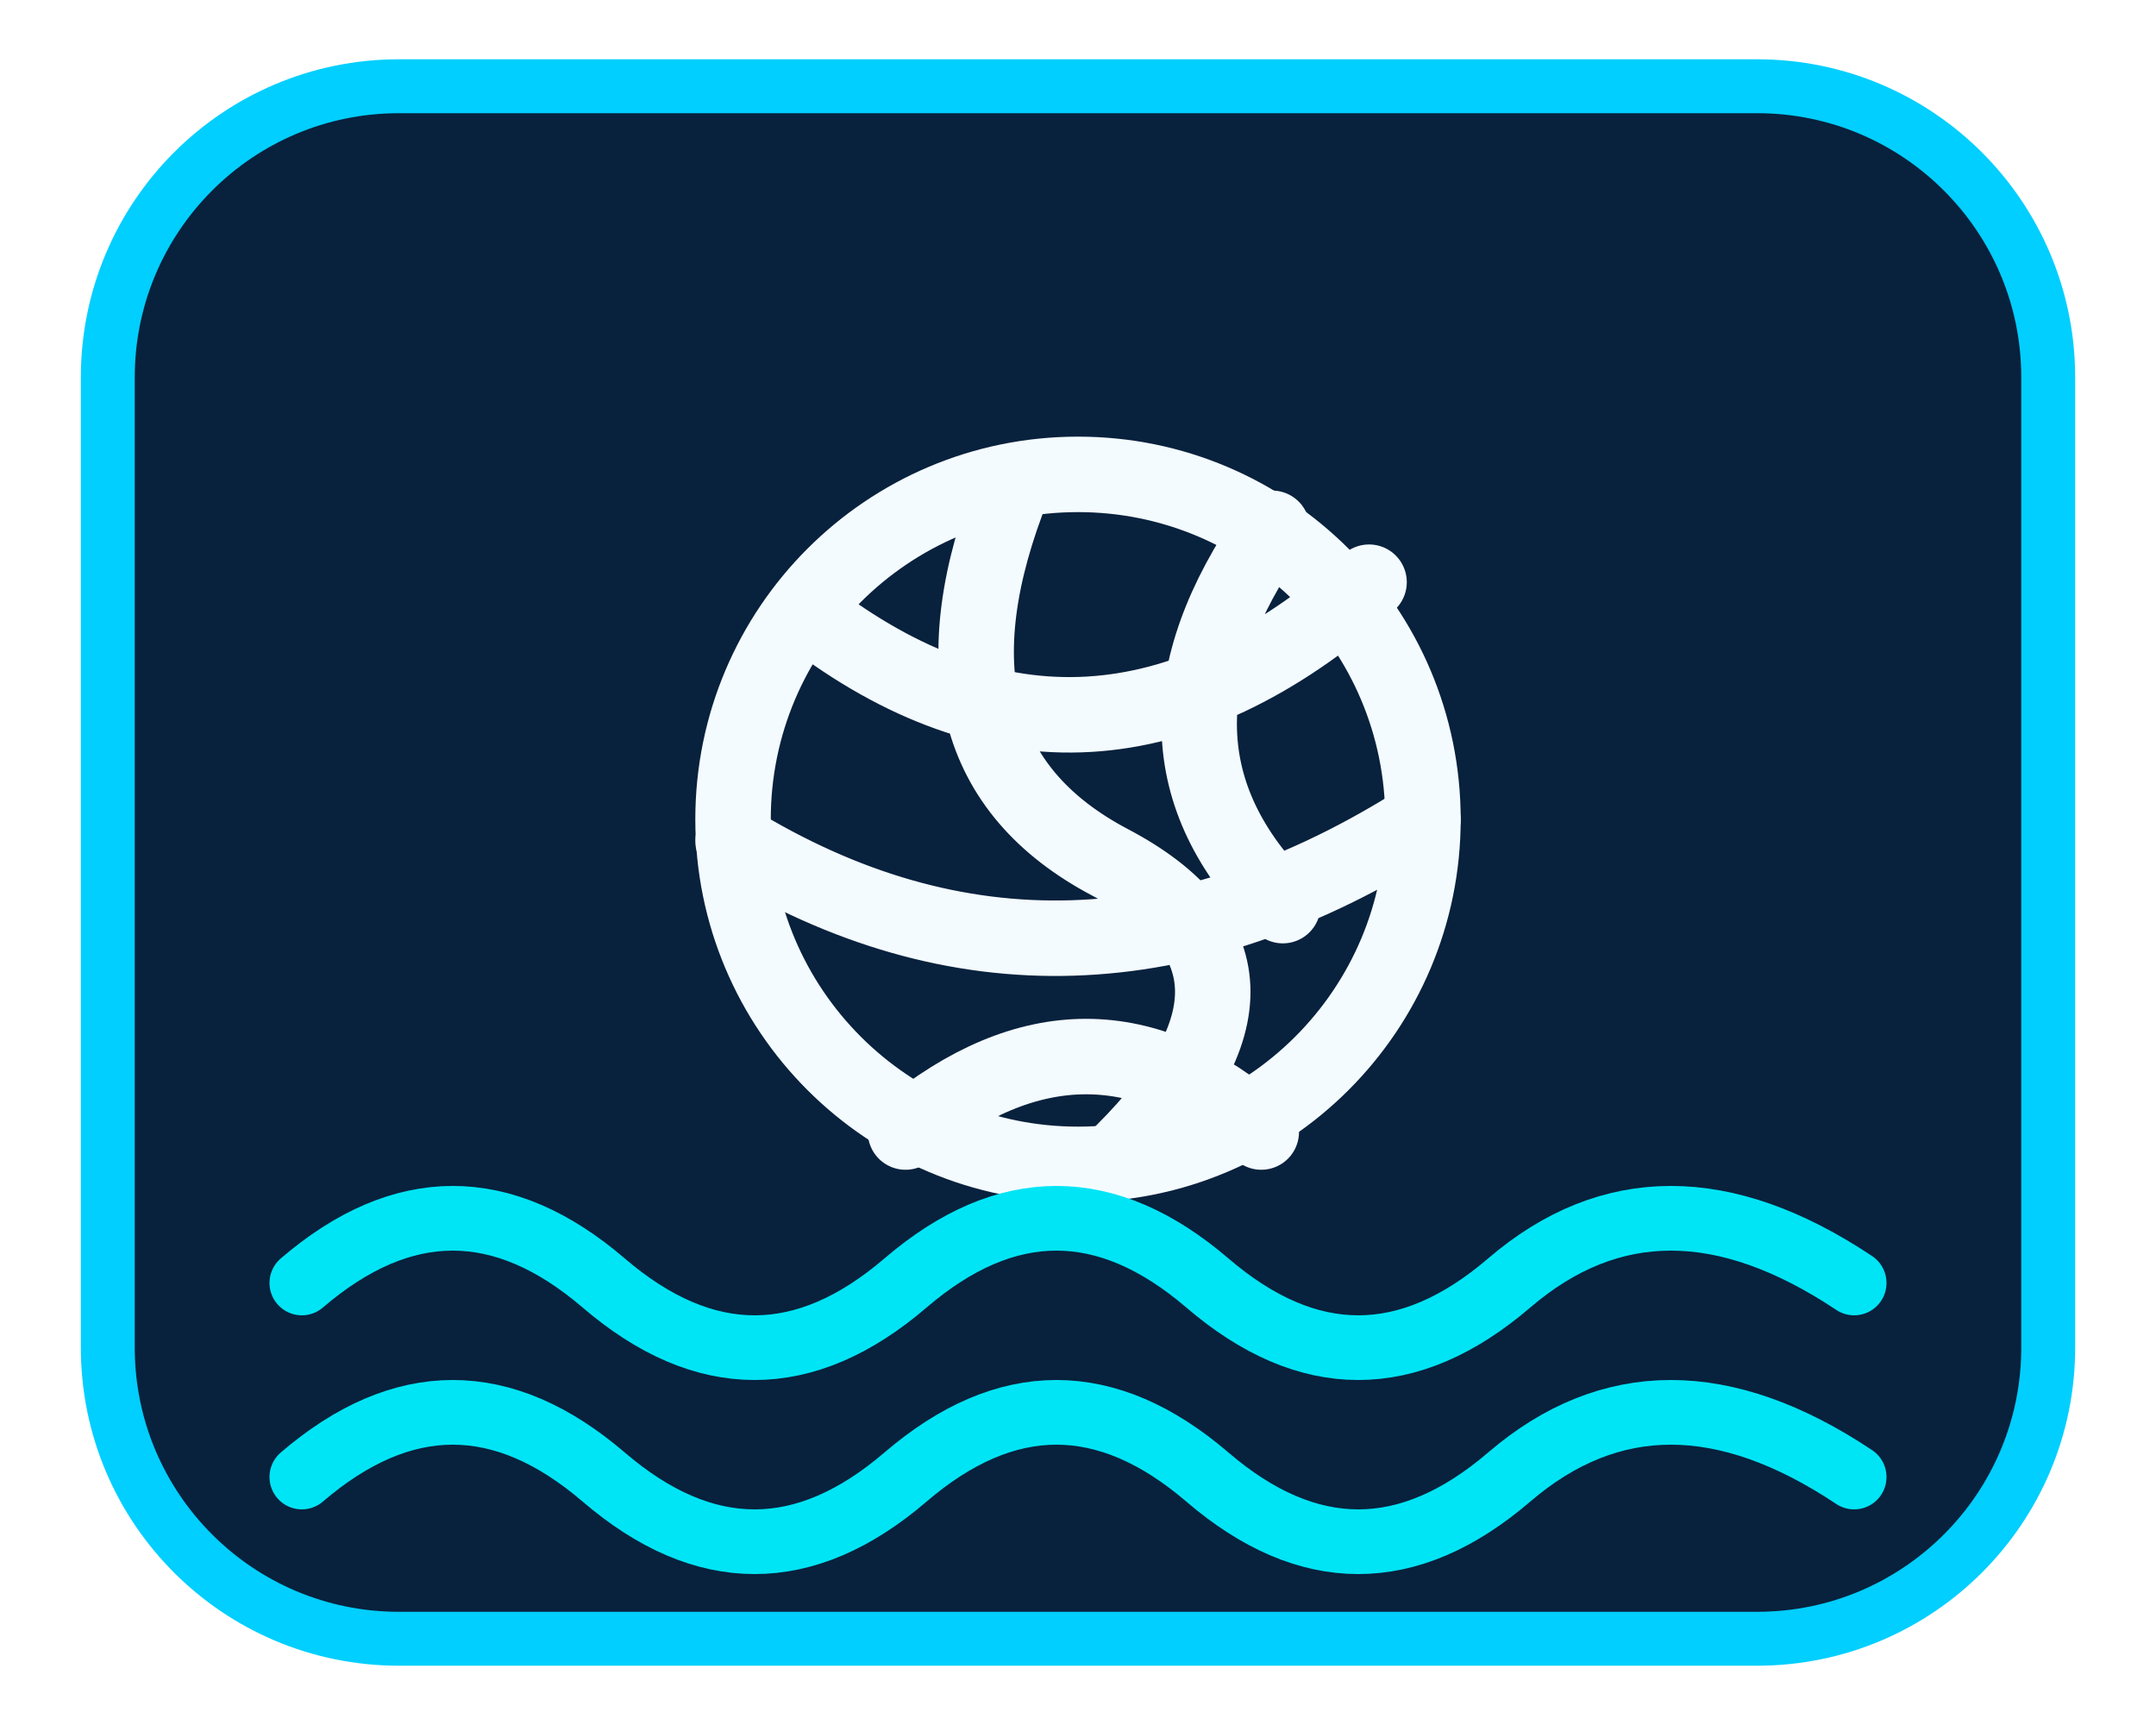
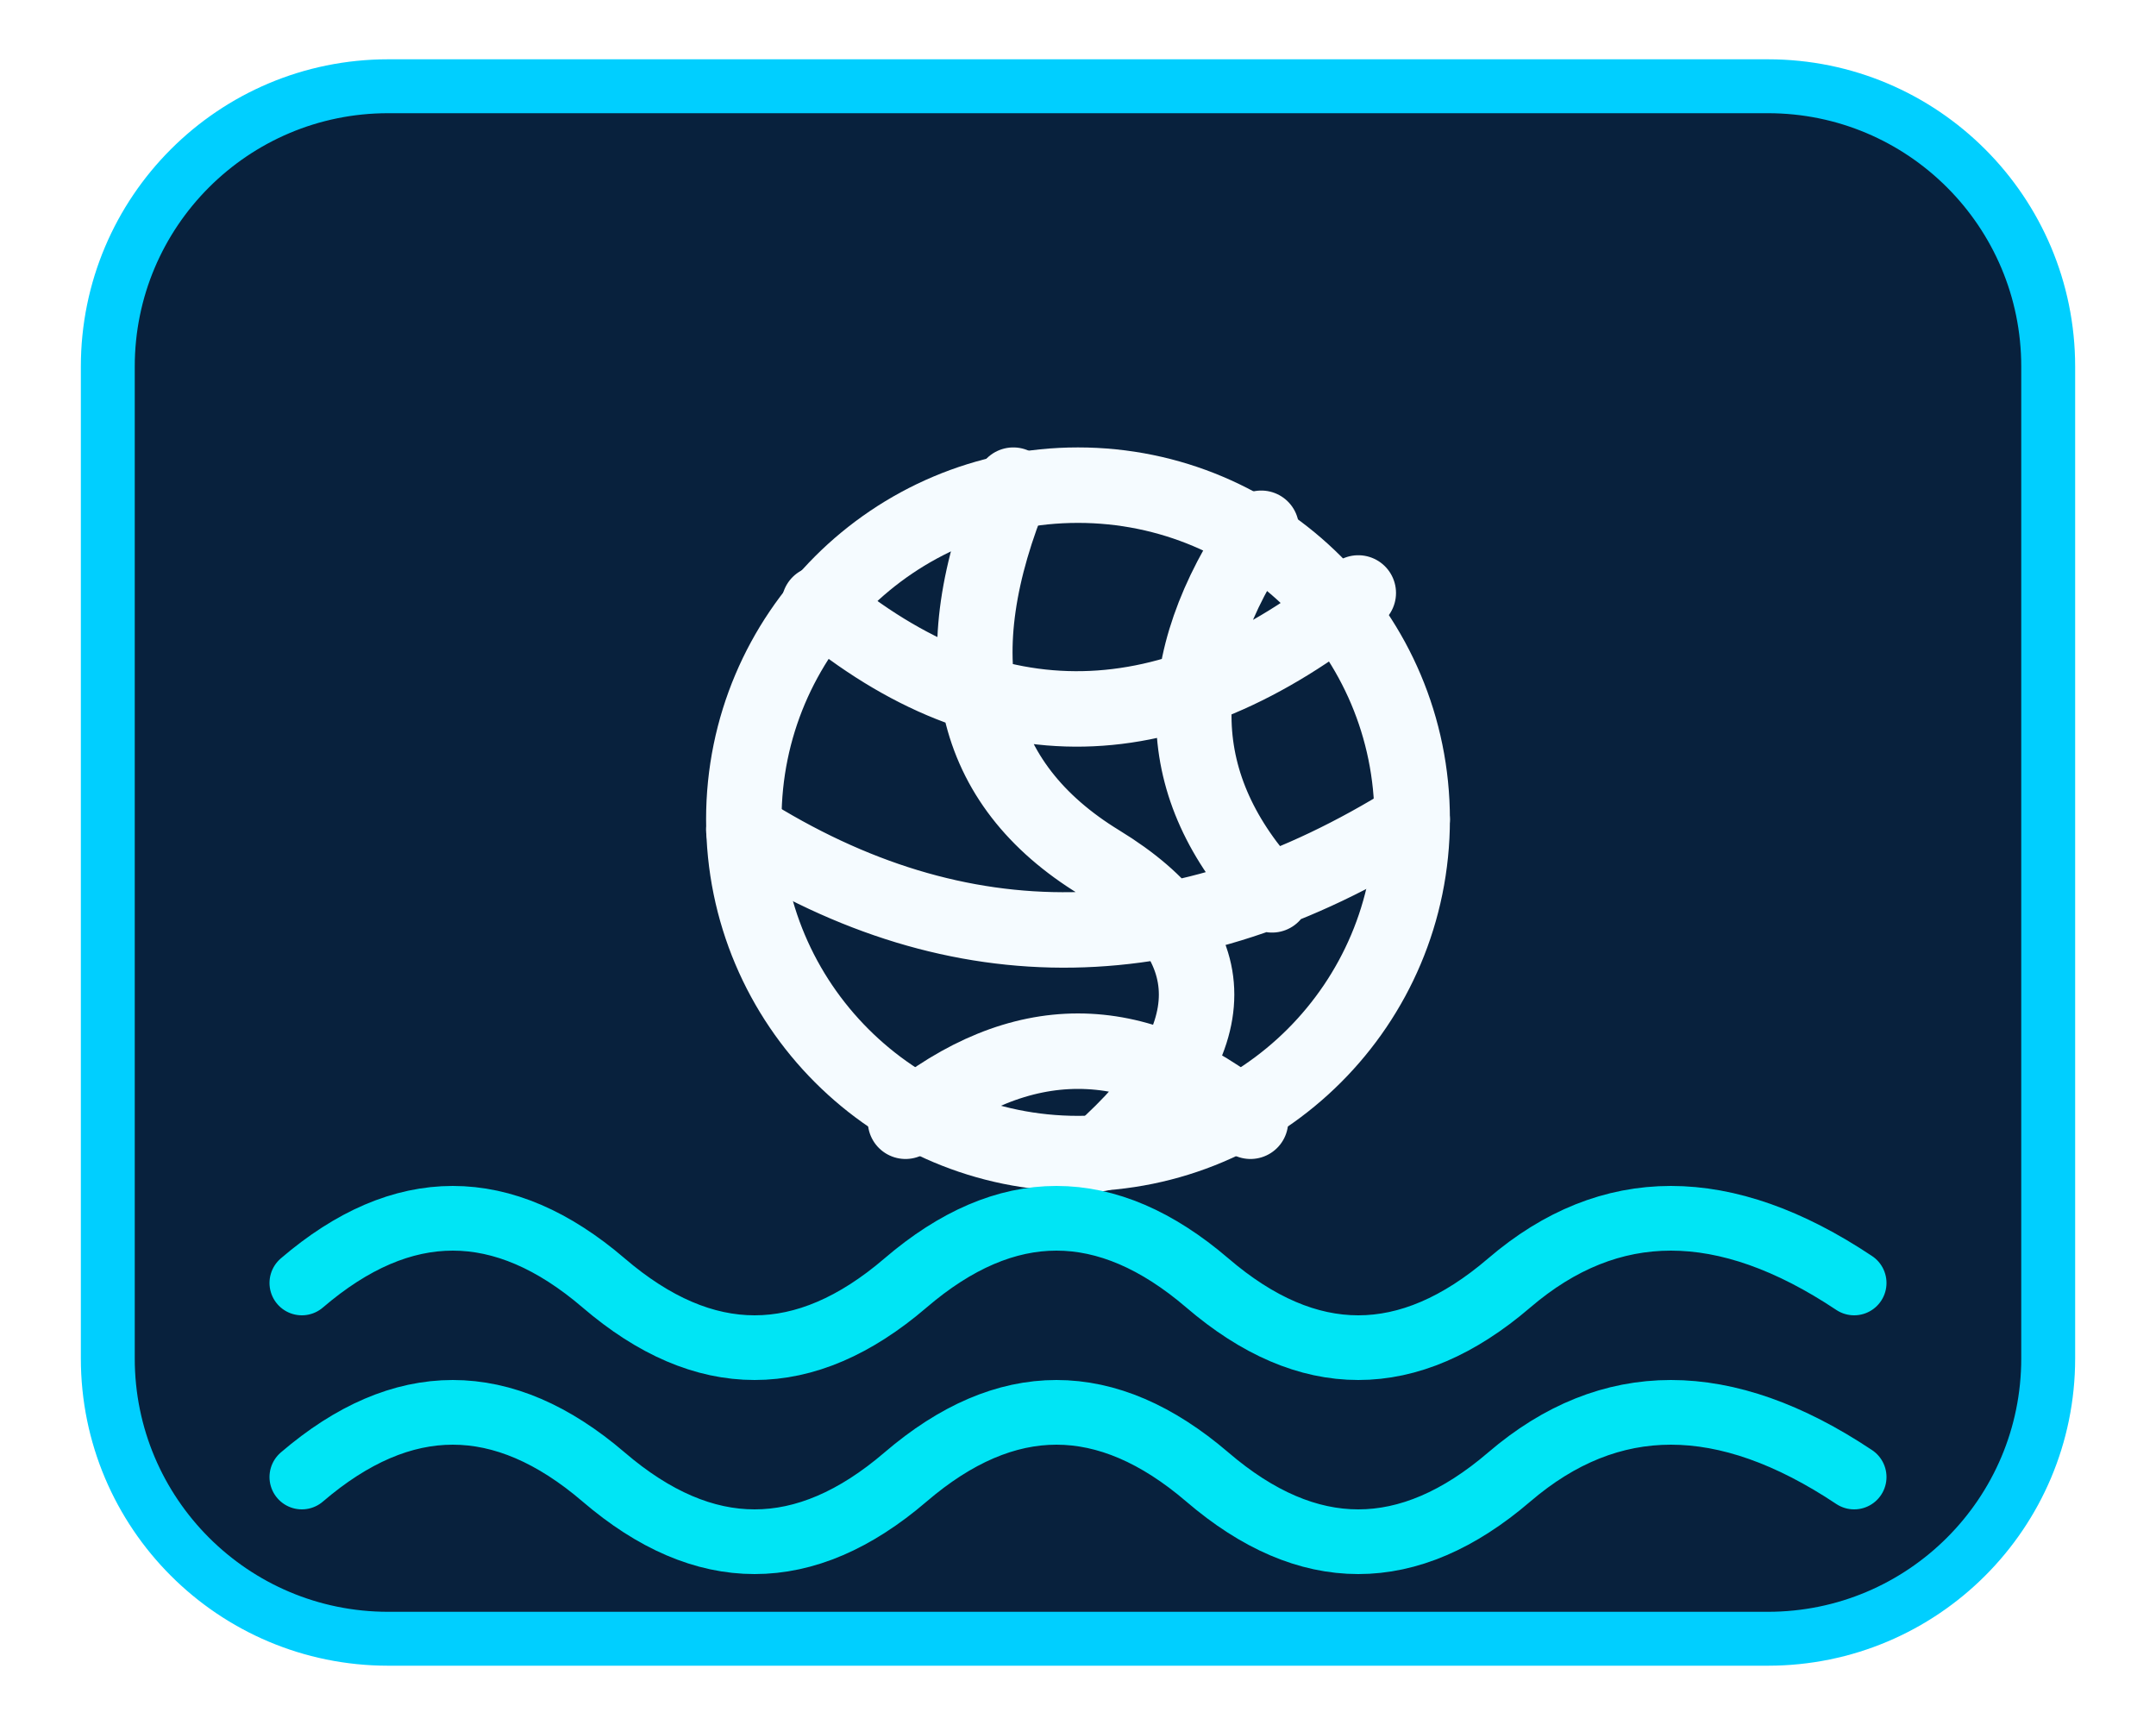
- <svg xmlns="http://www.w3.org/2000/svg" viewBox="0 0 200 160" role="img">
-   <rect x="10" y="8" width="180" height="144" rx="27" fill="#08213d" stroke="#00cfff" stroke-width="5" />
-   <g fill="none" stroke="#f4fbff" stroke-width="7" stroke-linecap="round" stroke-linejoin="round">
-     <circle cx="100" cy="76" r="32" />
-     <path d="M75 57 Q101 77 127 54 M68 78 Q99 97 132 76 M84 105 Q101 91 117 105 M94 45 Q84 70 103 80 T103 108 M118 49 Q104 69 119 84" />
+ <svg xmlns="http://www.w3.org/2000/svg" viewBox="0 0 200 160">
+   <rect x="10" y="8" width="180" height="144" rx="26" fill="#08213d" stroke="#00cfff" stroke-width="5" />
+   <g fill="none" stroke="#f5fbff" stroke-width="7" stroke-linecap="round" stroke-linejoin="round">
+     <circle cx="100" cy="76" r="31" />
+     <path d="M76 56 Q100 76 126 55 M69 77 Q99 96 131 76 M84 104 Q100 91 116 104 M94 45 Q84 69 102 80 T102 107 M117 49 Q104 68 118 83" />
  </g>
  <g fill="none" stroke="#00e5f5" stroke-width="6" stroke-linecap="round">
    <path d="M28 119 Q42 107 56 119 T84 119 T112 119 T140 119 T172 119" />
    <path d="M28 137 Q42 125 56 137 T84 137 T112 137 T140 137 T172 137" />
  </g>
</svg>
